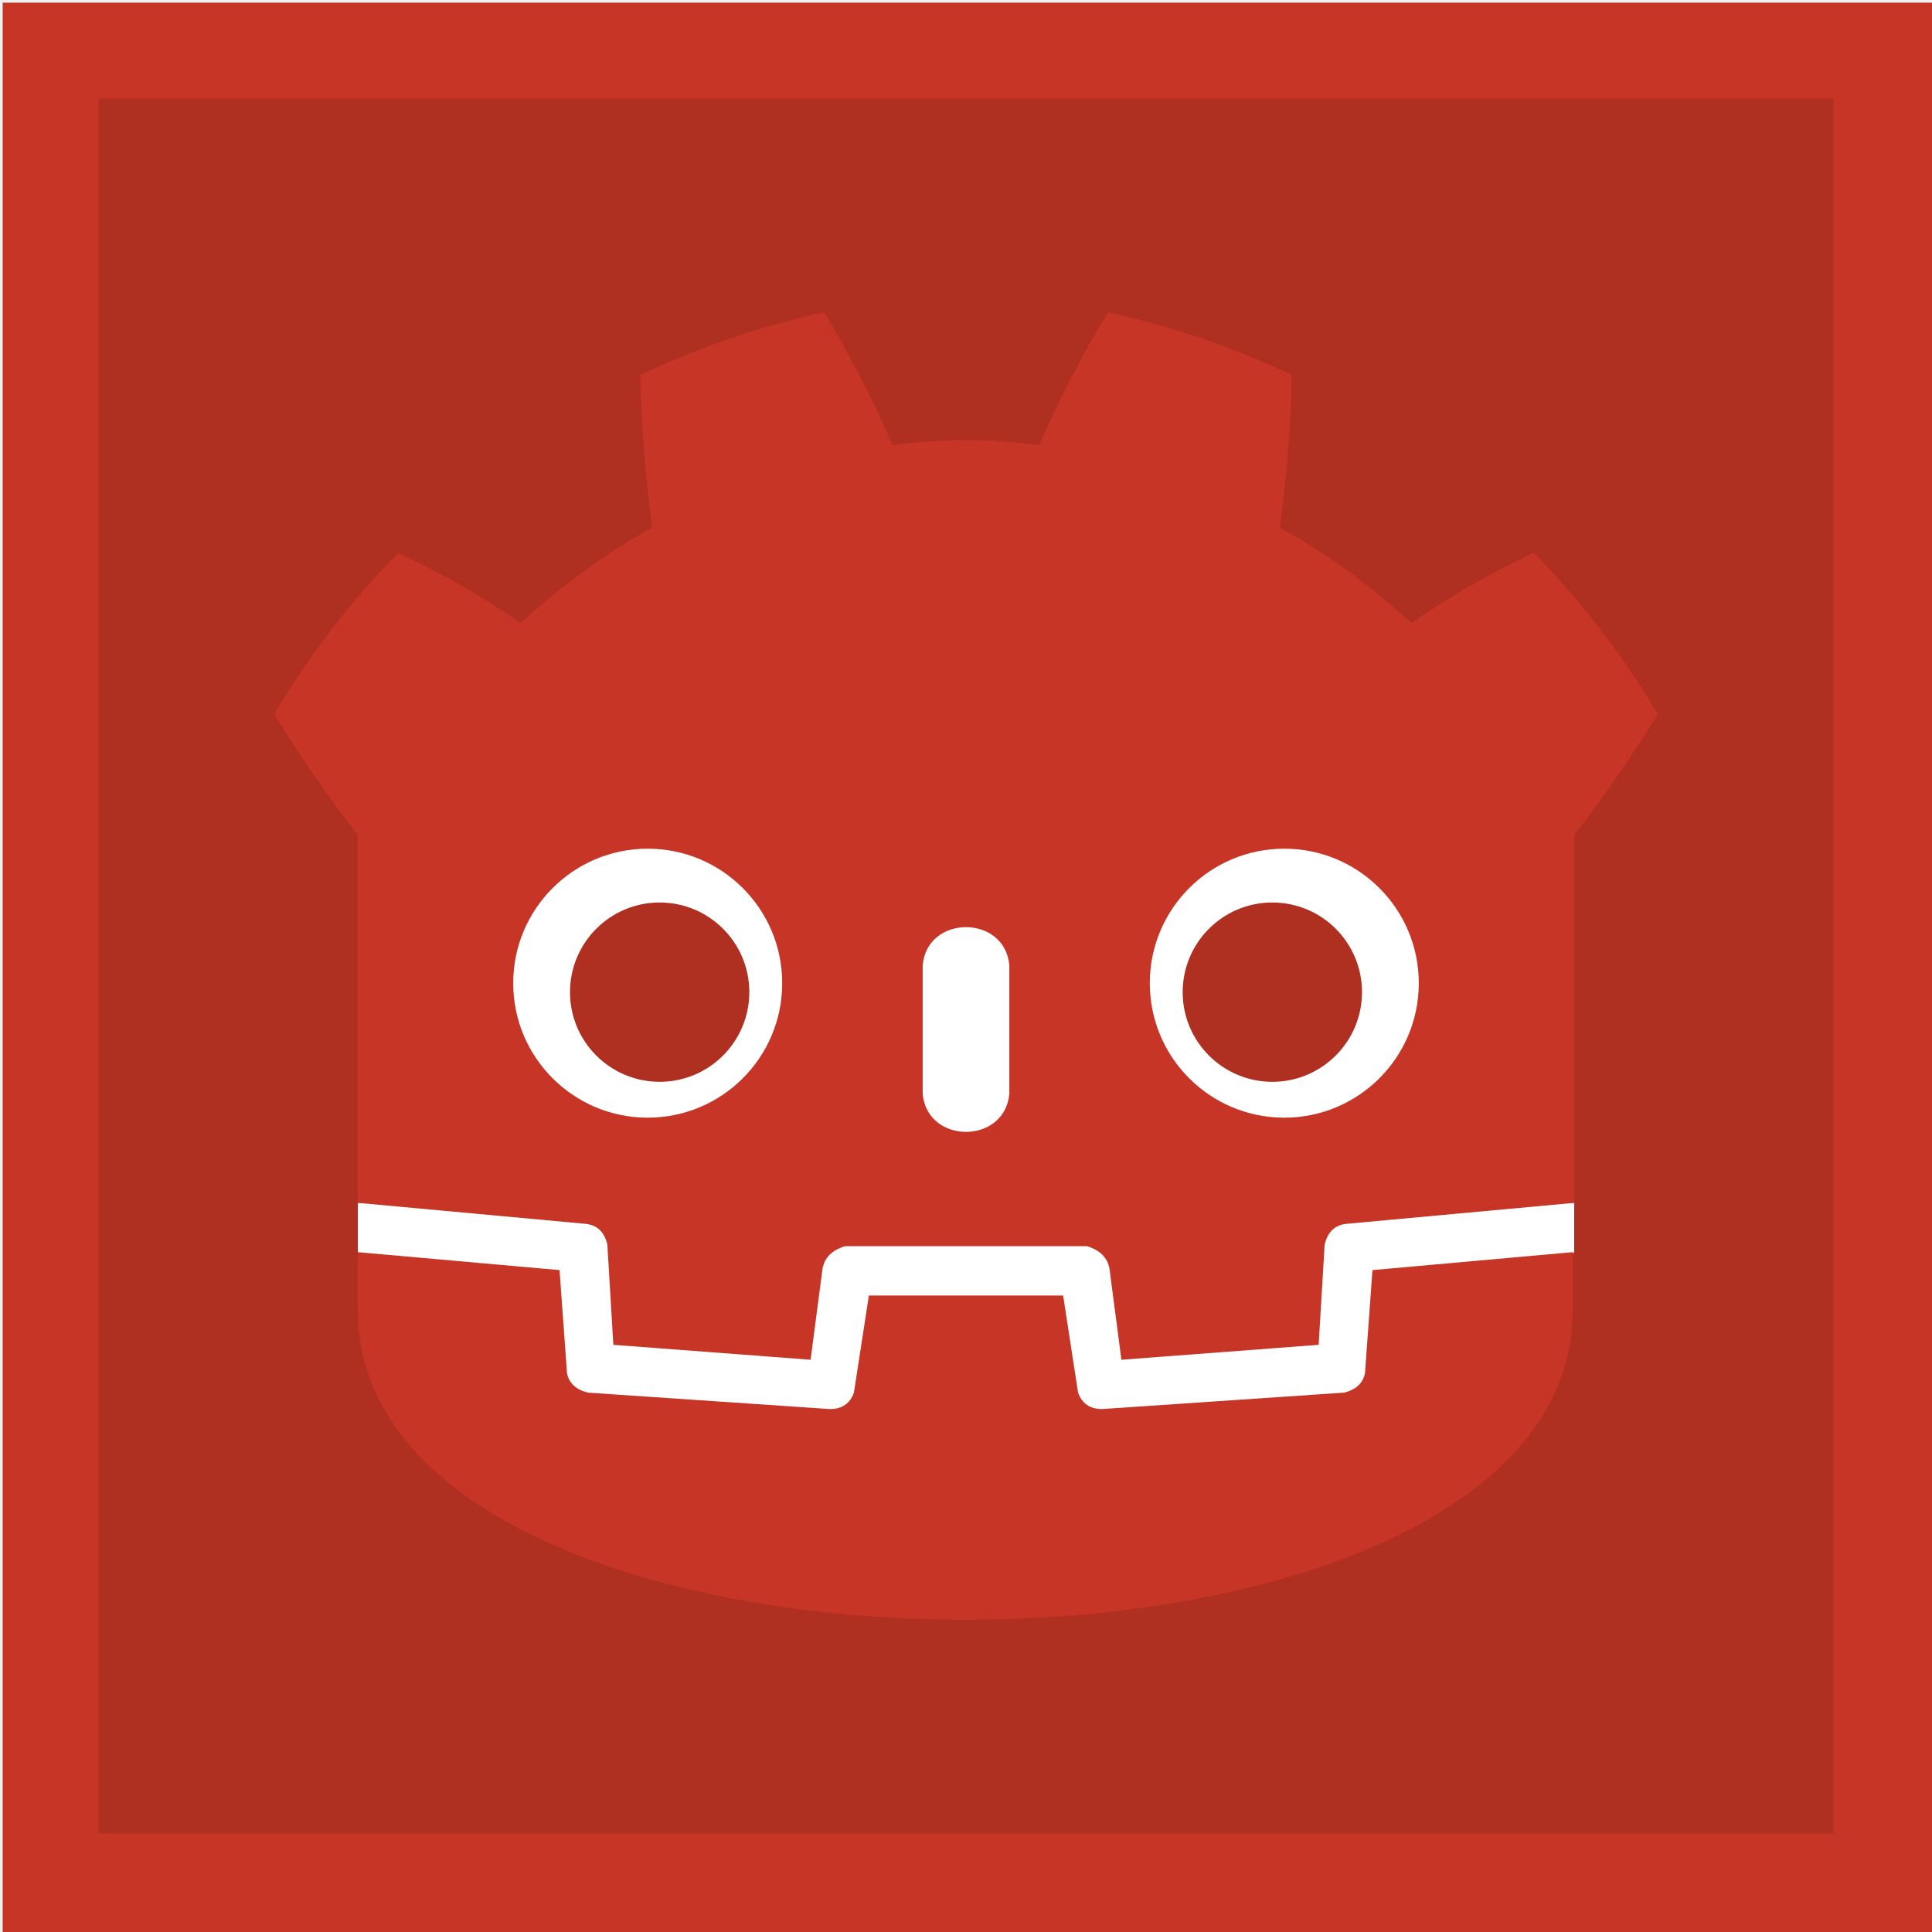
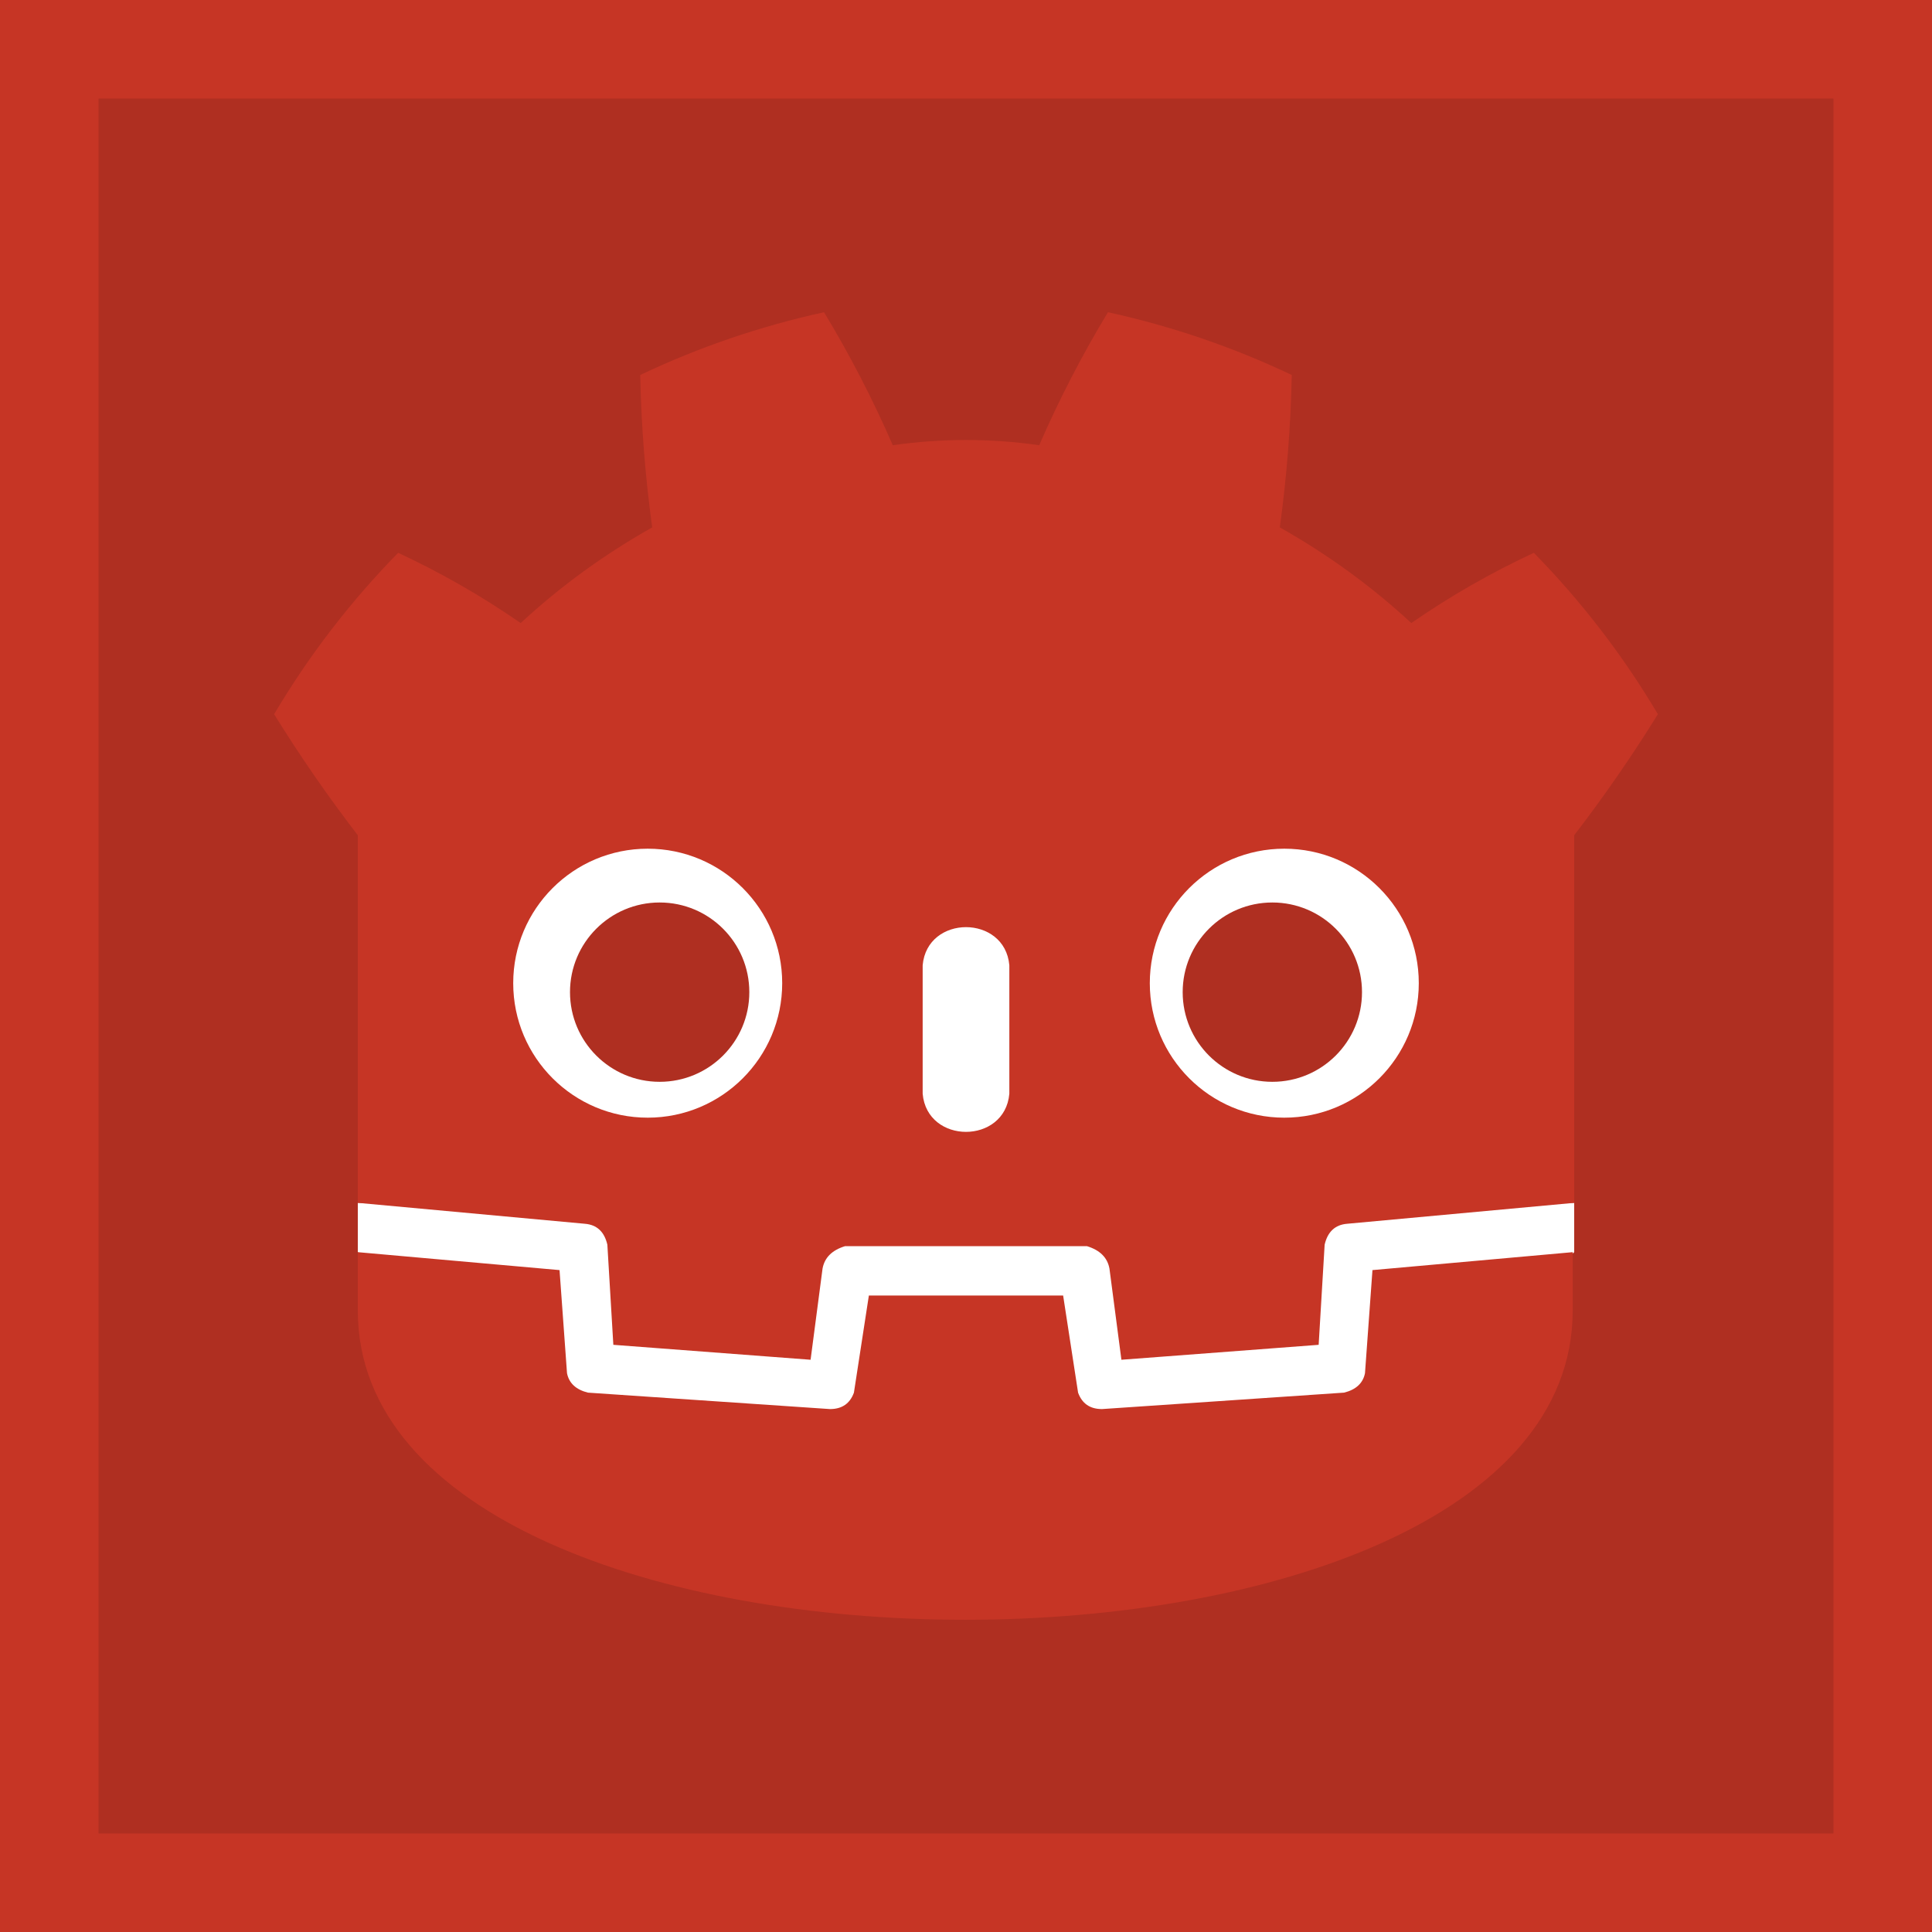
<svg xmlns="http://www.w3.org/2000/svg" width="512mm" height="512mm" version="1.1" viewBox="0 0 512 512" xml:space="preserve" id="svg529">
  <defs id="defs533" />
  <g id="g527" style="display:inline">
-     <rect x="0.706" y="0.706" width="512" height="512" fill="#c63525" stroke-opacity="0" id="rect447" style="display:inline" />
+     <rect x="0" y="0" width="512" height="512" fill="#c63525" stroke-opacity="0" id="rect447" style="display:inline" />
    <rect x="26.117" y="26.117" width="459.766" height="459.766" fill="#c63525" stroke-opacity="0" id="rect825" ry="12.418" rx="0" style="display:inline;fill:#af2f21;fill-opacity:1" />
    <g transform="matrix(0.3960148,0,0,0.3960148,53.24043,52.2504)" id="g3861">
      <g fill="#ffffff" id="g3853">
        <path d="m 105,673 v 33 q 407,354 814,0 v -33 z" id="path3843" />
        <path fill="#478cbf" d="m 105,673 152,14 q 12,1 15,14 l 4,67 132,10 8,-61 q 2,-11 15,-15 h 162 q 13,4 15,15 l 8,61 132,-10 4,-67 q 3,-13 15,-14 L 919,673 V 427 q 30,-39 56,-81 -35,-59 -83,-108 -43,20 -82,47 -40,-37 -88,-64 7,-51 8,-102 -59,-28 -123,-42 -26,43 -46,89 -49,-7 -98,0 -20,-46 -46,-89 -64,14 -123,42 1,51 8,102 -48,27 -88,64 -39,-27 -82,-47 -48,49 -83,108 26,42 56,81 z m 0,33 v 39 c 0,276 813,276 813,0 v -39 l -134,12 -5,69 q -2,10 -14,13 l -162,11 q -12,0 -16,-11 L 577,735 H 447 l -10,65 q -4,11 -16,11 L 259,800 q -12,-3 -14,-13 l -5,-69 z" id="path3845" style="fill:#c63525;fill-opacity:1" />
        <path d="m 483,600 c 3,34 55,34 58,0 v -86 c -3,-34 -55,-34 -58,0 z" id="path3847" />
        <circle cx="725" cy="526" r="90" id="circle3849" />
        <circle cx="299" cy="526" r="90" id="circle3851" />
      </g>
      <g fill="#414042" id="g3859" style="fill:#af2f21;fill-opacity:1">
        <circle cx="307" cy="532" r="60" id="circle3855" style="fill-opacity:1" />
        <circle cx="717" cy="532" r="60" id="circle3857" style="fill-opacity:1" />
      </g>
    </g>
  </g>
</svg>
